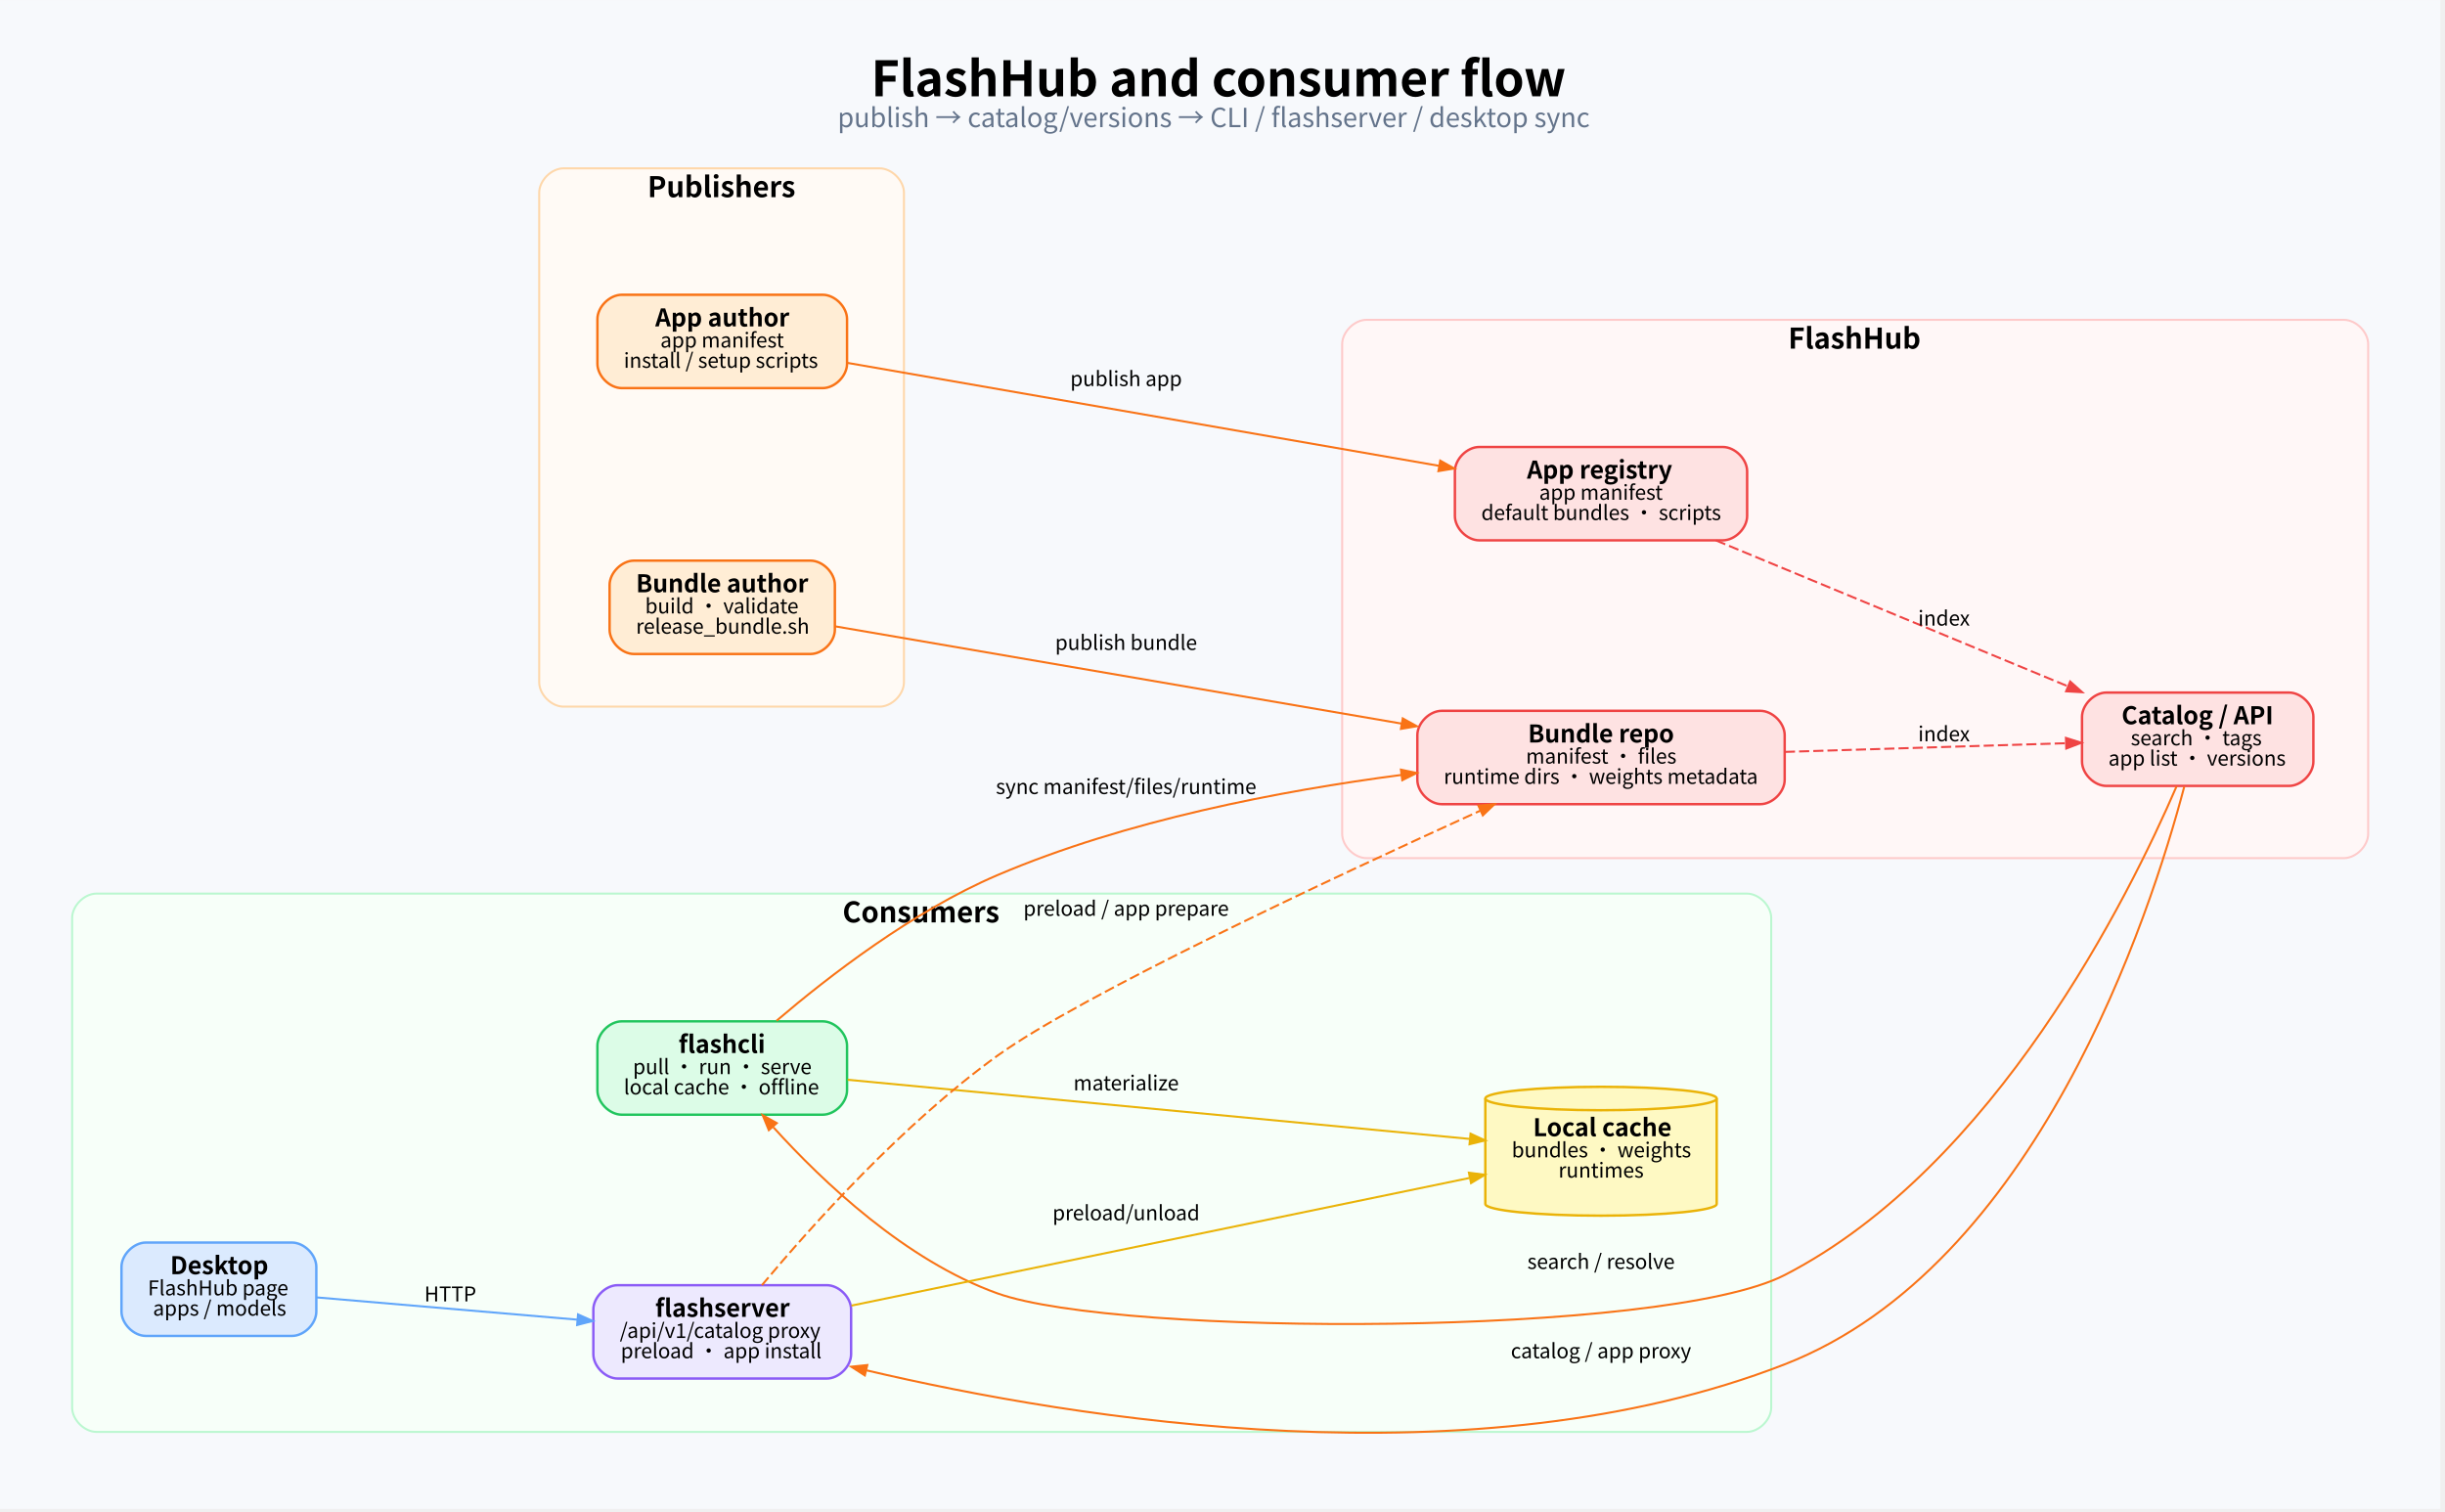
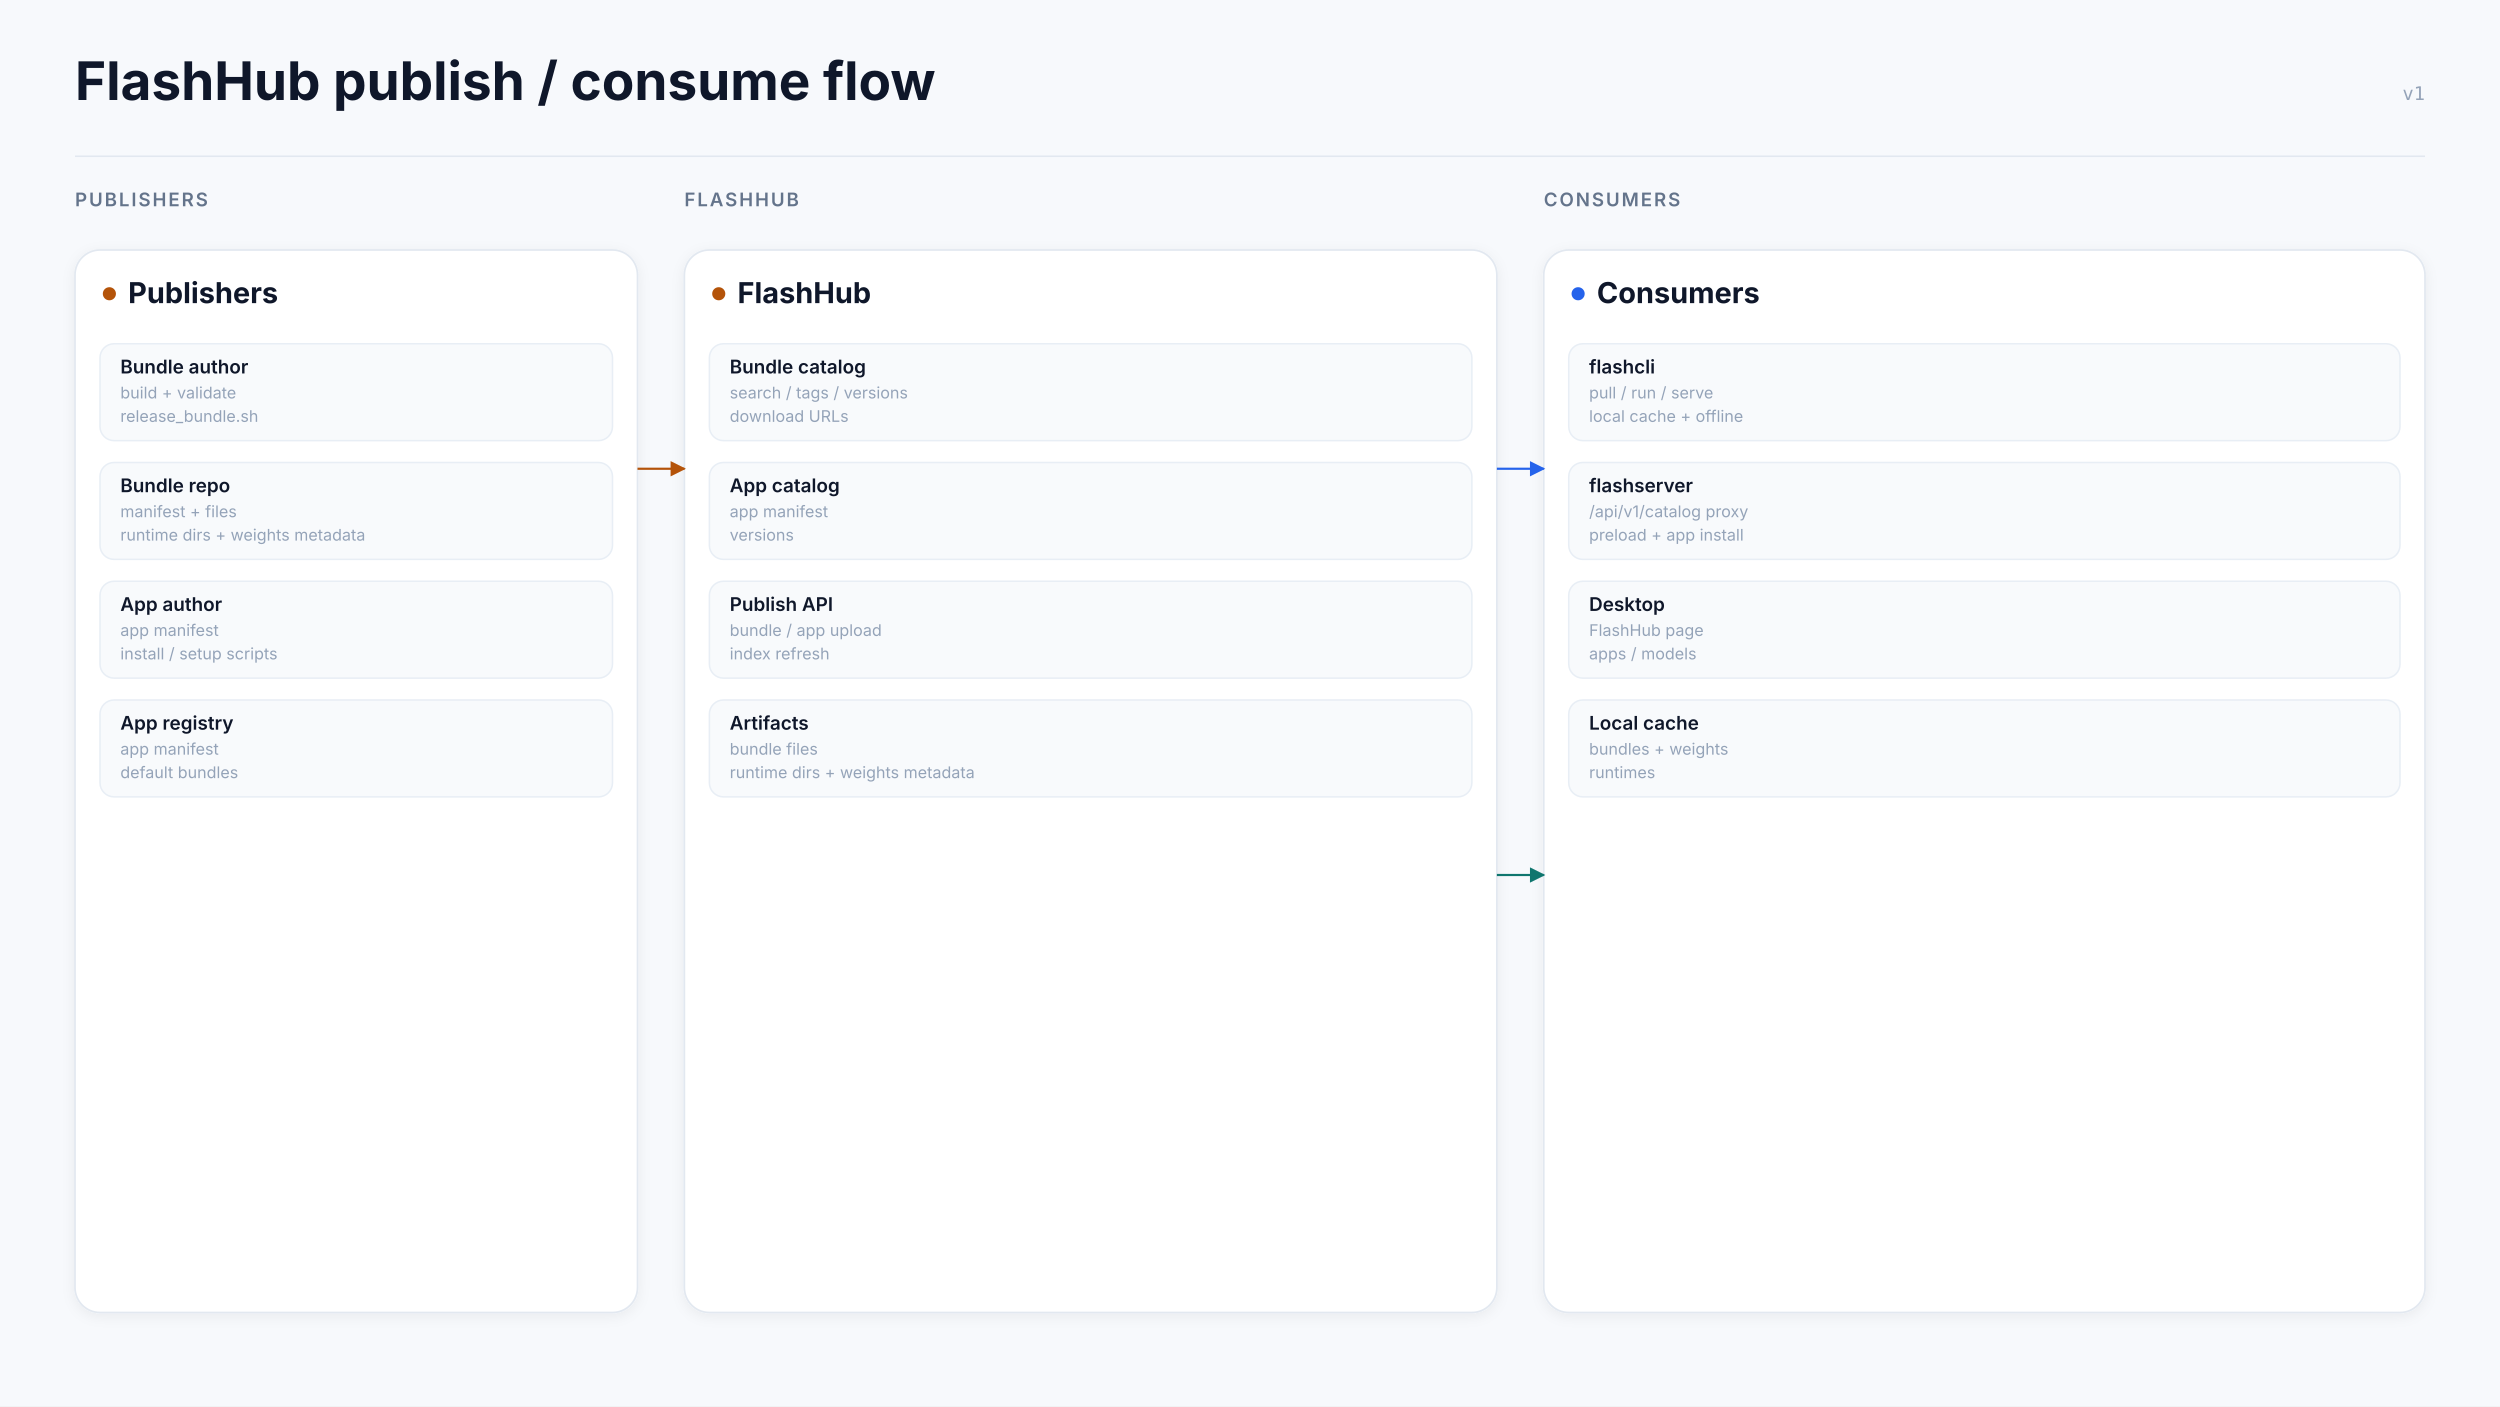
- <svg xmlns="http://www.w3.org/2000/svg" width="1048pt" height="648pt" viewBox="0.00 0.00 1048.10 648.00">
-   <g id="graph0" class="graph" transform="scale(0.87 0.87) rotate(0) translate(25.2 718.2)">
-     <polygon fill="#f7f9fc" stroke="transparent" points="-25.2,25.2 -25.2,-718.2 1177.2,-718.2 1177.2,25.2 -25.2,25.2" />
-     <text text-anchor="start" x="404" y="-670.8" font-family="Noto Sans CJK SC" font-weight="bold" font-size="24.00">FlashHub and consumer flow</text>
-     <text text-anchor="start" x="387.5" y="-655.6" font-family="Noto Sans CJK SC" font-size="13.00" fill="#64748b">publish → catalog/versions → CLI / flashserver / desktop sync</text>
-     <g id="clust1" class="cluster">
-       <path fill="#fffaf5" stroke="#fed7aa" d="M252.48,-370.06C252.48,-370.06 408.2,-370.06 408.2,-370.06 414.2,-370.06 420.2,-376.06 420.2,-382.06 420.2,-382.06 420.2,-623.29 420.2,-623.29 420.2,-629.29 414.2,-635.29 408.2,-635.29 408.2,-635.29 252.48,-635.29 252.48,-635.29 246.48,-635.29 240.48,-629.29 240.48,-623.29 240.48,-623.29 240.48,-382.06 240.48,-382.06 240.48,-376.06 246.48,-370.06 252.48,-370.06" />
-       <text text-anchor="start" x="293.84" y="-621.09" font-family="Noto Sans CJK SC" font-weight="bold" font-size="14.00">Publishers</text>
-     </g>
-     <g id="clust2" class="cluster">
-       <path fill="#fff7f7" stroke="#fecaca" d="M648.12,-295.41C648.12,-295.41 1129.66,-295.41 1129.66,-295.41 1135.66,-295.41 1141.66,-301.41 1141.66,-307.41 1141.66,-307.41 1141.66,-548.65 1141.66,-548.65 1141.66,-554.65 1135.66,-560.65 1129.66,-560.65 1129.66,-560.65 648.12,-560.65 648.12,-560.65 642.12,-560.65 636.12,-554.65 636.12,-548.65 636.12,-548.65 636.12,-307.41 636.12,-307.41 636.12,-301.41 642.12,-295.41 648.12,-295.41" />
-       <text text-anchor="start" x="855.89" y="-546.45" font-family="Noto Sans CJK SC" font-weight="bold" font-size="14.00">FlashHub</text>
-     </g>
-     <g id="clust3" class="cluster">
-       <path fill="#f7fff9" stroke="#bbf7d0" d="M22.34,-12.71C22.34,-12.71 835.52,-12.71 835.52,-12.71 841.52,-12.71 847.52,-18.71 847.52,-24.71 847.52,-24.71 847.52,-265.94 847.52,-265.94 847.52,-271.94 841.52,-277.94 835.52,-277.94 835.52,-277.94 22.34,-277.94 22.34,-277.94 16.34,-277.94 10.34,-271.94 10.34,-265.94 10.34,-265.94 10.34,-24.71 10.34,-24.71 10.34,-18.71 16.34,-12.71 22.34,-12.71" />
-       <text text-anchor="start" x="389.93" y="-263.74" font-family="Noto Sans CJK SC" font-weight="bold" font-size="14.00">Consumers</text>
-     </g>
-     <g id="node1" class="node">
-       <path fill="#ffedd5" stroke="#f97316" stroke-width="1.2" d="M374.16,-442C374.16,-442 287.16,-442 287.16,-442 281.16,-442 275.16,-436 275.16,-430 275.16,-430 275.16,-408 275.16,-408 275.16,-402 281.16,-396 287.16,-396 287.16,-396 374.16,-396 374.16,-396 380.16,-396 386.16,-402 386.16,-408 386.16,-408 386.16,-430 386.16,-430 386.16,-436 380.16,-442 374.16,-442" />
-       <text text-anchor="start" x="288.16" y="-426.4" font-family="Noto Sans CJK SC" font-weight="bold" font-size="12.00">Bundle author</text>
-       <text text-anchor="start" x="292.66" y="-416" font-family="Noto Sans CJK SC" font-size="10.00">build · validate</text>
-       <text text-anchor="start" x="288.16" y="-406" font-family="Noto Sans CJK SC" font-size="10.00">release_bundle.sh</text>
-     </g>
-     <g id="node4" class="node">
-       <path fill="#fee2e2" stroke="#ef4444" stroke-width="1.2" d="M842.16,-368C842.16,-368 685.16,-368 685.16,-368 679.16,-368 673.16,-362 673.16,-356 673.16,-356 673.16,-334 673.16,-334 673.16,-328 679.16,-322 685.16,-322 685.16,-322 842.16,-322 842.16,-322 848.16,-322 854.16,-328 854.16,-334 854.16,-334 854.16,-356 854.16,-356 854.16,-362 848.16,-368 842.16,-368" />
-       <text text-anchor="start" x="727.66" y="-352.4" font-family="Noto Sans CJK SC" font-weight="bold" font-size="12.00">Bundle repo</text>
-       <text text-anchor="start" x="726.66" y="-342" font-family="Noto Sans CJK SC" font-size="10.00">manifest · files</text>
-       <text text-anchor="start" x="686.16" y="-332" font-family="Noto Sans CJK SC" font-size="10.00">runtime dirs · weights metadata</text>
-     </g>
-     <g id="edge1" class="edge">
-       <path fill="none" stroke="#f97316" d="M386.24,-409.63C456.35,-397.59 579.23,-376.49 665.47,-361.69" />
-       <polygon fill="#f97316" stroke="#f97316" points="665.97,-364.26 672.92,-360.41 665.08,-359.09 665.97,-364.26" />
-       <text text-anchor="middle" x="529.66" y="-398" font-family="Noto Sans CJK SC" font-size="10.00">publish bundle</text>
-     </g>
-     <g id="node2" class="node">
-       <path fill="#ffedd5" stroke="#f97316" stroke-width="1.2" d="M380.16,-573C380.16,-573 281.16,-573 281.16,-573 275.16,-573 269.16,-567 269.16,-561 269.16,-561 269.16,-539 269.16,-539 269.16,-533 275.16,-527 281.16,-527 281.16,-527 380.16,-527 380.16,-527 386.16,-527 392.16,-533 392.16,-539 392.16,-539 392.16,-561 392.16,-561 392.16,-567 386.16,-573 380.16,-573" />
-       <text text-anchor="start" x="297.66" y="-557.4" font-family="Noto Sans CJK SC" font-weight="bold" font-size="12.00">App author</text>
-       <text text-anchor="start" x="300.16" y="-547" font-family="Noto Sans CJK SC" font-size="10.00">app manifest</text>
-       <text text-anchor="start" x="282.16" y="-537" font-family="Noto Sans CJK SC" font-size="10.00">install / setup scripts</text>
-     </g>
-     <g id="node5" class="node">
-       <path fill="#fee2e2" stroke="#ef4444" stroke-width="1.2" d="M823.66,-498C823.66,-498 703.66,-498 703.66,-498 697.66,-498 691.66,-492 691.66,-486 691.66,-486 691.66,-464 691.66,-464 691.66,-458 697.66,-452 703.66,-452 703.66,-452 823.66,-452 823.66,-452 829.66,-452 835.66,-458 835.66,-464 835.66,-464 835.66,-486 835.66,-486 835.66,-492 829.66,-498 823.66,-498" />
-       <text text-anchor="start" x="727.16" y="-482.4" font-family="Noto Sans CJK SC" font-weight="bold" font-size="12.00">App registry</text>
-       <text text-anchor="start" x="733.16" y="-472" font-family="Noto Sans CJK SC" font-size="10.00">app manifest</text>
-       <text text-anchor="start" x="704.66" y="-462" font-family="Noto Sans CJK SC" font-size="10.00">default bundles · scripts</text>
-     </g>
-     <g id="edge2" class="edge">
-       <path fill="none" stroke="#f97316" d="M392.49,-539.41C468.85,-526.13 599.96,-503.31 683.91,-488.7" />
-       <polygon fill="#f97316" stroke="#f97316" points="684.44,-491.28 691.37,-487.4 683.54,-486.1 684.44,-491.28" />
-       <text text-anchor="middle" x="529.66" y="-528" font-family="Noto Sans CJK SC" font-size="10.00">publish app</text>
-     </g>
-     <g id="node3" class="node">
-       <path fill="#fee2e2" stroke="#ef4444" stroke-width="1.2" d="M1102.66,-377C1102.66,-377 1012.66,-377 1012.66,-377 1006.66,-377 1000.66,-371 1000.66,-365 1000.66,-365 1000.66,-343 1000.66,-343 1000.66,-337 1006.66,-331 1012.66,-331 1012.66,-331 1102.66,-331 1102.66,-331 1108.66,-331 1114.66,-337 1114.66,-343 1114.66,-343 1114.66,-365 1114.66,-365 1114.66,-371 1108.66,-377 1102.66,-377" />
-       <text text-anchor="start" x="1020.16" y="-361.4" font-family="Noto Sans CJK SC" font-weight="bold" font-size="12.00">Catalog / API</text>
-       <text text-anchor="start" x="1024.66" y="-351" font-family="Noto Sans CJK SC" font-size="10.00">search · tags</text>
-       <text text-anchor="start" x="1013.66" y="-341" font-family="Noto Sans CJK SC" font-size="10.00">app list · versions</text>
-     </g>
-     <g id="node6" class="node">
-       <path fill="#dcfce7" stroke="#22c55e" stroke-width="1.2" d="M380.16,-215C380.16,-215 281.16,-215 281.16,-215 275.16,-215 269.16,-209 269.16,-203 269.16,-203 269.16,-181 269.16,-181 269.16,-175 275.16,-169 281.16,-169 281.16,-169 380.16,-169 380.16,-169 386.16,-169 392.16,-175 392.16,-181 392.16,-181 392.16,-203 392.16,-203 392.16,-209 386.16,-215 380.16,-215" />
-       <text text-anchor="start" x="309.16" y="-199.4" font-family="Noto Sans CJK SC" font-weight="bold" font-size="12.00">flashcli</text>
-       <text text-anchor="start" x="286.66" y="-189" font-family="Noto Sans CJK SC" font-size="10.00">pull · run · serve</text>
-       <text text-anchor="start" x="282.16" y="-179" font-family="Noto Sans CJK SC" font-size="10.00">local cache · offline</text>
-     </g>
-     <g id="edge5" class="edge">
-       <path fill="none" stroke="#f97316" d="M1047.27,-330.85C1024,-276.9 957.9,-143.41 854.16,-90 795.1,-59.59 526.17,-59.43 466.16,-81 421.13,-97.18 380.43,-135.69 355.88,-162.79" />
-       <polygon fill="#f97316" stroke="#f97316" points="353.62,-161.38 350.6,-168.73 357.54,-164.87 353.62,-161.38" />
-       <text text-anchor="middle" x="763.66" y="-93" font-family="Noto Sans CJK SC" font-size="10.00">search / resolve</text>
-     </g>
-     <g id="node7" class="node">
-       <path fill="#ede9fe" stroke="#8b5cf6" stroke-width="1.2" d="M382.16,-85C382.16,-85 279.16,-85 279.16,-85 273.16,-85 267.16,-79 267.16,-73 267.16,-73 267.16,-51 267.16,-51 267.16,-45 273.16,-39 279.16,-39 279.16,-39 382.16,-39 382.16,-39 388.16,-39 394.16,-45 394.16,-51 394.16,-51 394.16,-73 394.16,-73 394.16,-79 388.16,-85 382.16,-85" />
-       <text text-anchor="start" x="297.66" y="-69.4" font-family="Noto Sans CJK SC" font-weight="bold" font-size="12.00">flashserver</text>
-       <text text-anchor="start" x="280.16" y="-59" font-family="Noto Sans CJK SC" font-size="10.00">/api/v1/catalog proxy</text>
-       <text text-anchor="start" x="280.66" y="-49" font-family="Noto Sans CJK SC" font-size="10.00">preload · app install</text>
-     </g>
-     <g id="edge7" class="edge">
-       <path fill="none" stroke="#f97316" d="M1051.05,-330.67C1034.35,-267.44 978.19,-94.3 854.16,-46 701.73,13.36 504.93,-18.8 401.81,-43.03" />
-       <polygon fill="#f97316" stroke="#f97316" points="400.93,-40.54 394.24,-44.83 402.15,-45.65 400.93,-40.54" />
-       <text text-anchor="middle" x="763.66" y="-49" font-family="Noto Sans CJK SC" font-size="10.00">catalog / app proxy</text>
-     </g>
-     <g id="edge3" class="edge">
-       <path fill="none" stroke="#ef4444" stroke-dasharray="5,2" d="M854.25,-347.76C898.98,-349.14 952.05,-350.78 992.63,-352.03" />
-       <polygon fill="#ef4444" stroke="#ef4444" points="992.74,-354.66 1000.32,-352.26 992.9,-349.41 992.74,-354.66" />
-       <text text-anchor="middle" x="932.66" y="-353" font-family="Noto Sans CJK SC" font-size="10.00">index</text>
-     </g>
-     <g id="edge4" class="edge">
-       <path fill="none" stroke="#ef4444" stroke-dasharray="5,2" d="M820.27,-451.96C869.73,-431.46 942.02,-401.5 993.62,-380.12" />
-       <polygon fill="#ef4444" stroke="#ef4444" points="994.83,-382.46 1000.76,-377.16 992.82,-377.61 994.83,-382.46" />
-       <text text-anchor="middle" x="932.66" y="-410" font-family="Noto Sans CJK SC" font-size="10.00">index</text>
-     </g>
-     <g id="edge6" class="edge">
-       <path fill="none" stroke="#f97316" d="M357.44,-215.3C383.13,-237.22 424.62,-269.24 466.16,-287 529.52,-314.09 605.94,-328.65 665.32,-336.41" />
-       <polygon fill="#f97316" stroke="#f97316" points="665.08,-339.02 672.85,-337.37 665.74,-333.82 665.08,-339.02" />
-       <text text-anchor="middle" x="529.66" y="-327" font-family="Noto Sans CJK SC" font-size="10.00">sync manifest/files/runtime</text>
-     </g>
-     <g id="node9" class="node">
-       <path fill="#fef9c3" stroke="#eab308" stroke-width="1.2" d="M820.66,-176.98C820.66,-180.16 795.11,-182.75 763.66,-182.75 732.2,-182.75 706.66,-180.16 706.66,-176.98 706.66,-176.98 706.66,-125.02 706.66,-125.02 706.66,-121.84 732.2,-119.25 763.66,-119.25 795.11,-119.25 820.66,-121.84 820.66,-125.02 820.66,-125.02 820.66,-176.98 820.66,-176.98" />
-       <path fill="none" stroke="#eab308" stroke-width="1.2" d="M820.66,-176.98C820.66,-173.79 795.11,-171.2 763.66,-171.2 732.2,-171.2 706.66,-173.79 706.66,-176.98" />
-       <text text-anchor="start" x="730.16" y="-158.4" font-family="Noto Sans CJK SC" font-weight="bold" font-size="12.00">Local cache</text>
-       <text text-anchor="start" x="719.66" y="-148" font-family="Noto Sans CJK SC" font-size="10.00">bundles · weights</text>
-       <text text-anchor="start" x="742.66" y="-138" font-family="Noto Sans CJK SC" font-size="10.00">runtimes</text>
-     </g>
-     <g id="edge10" class="edge">
-       <path fill="none" stroke="#eab308" d="M392.49,-186.21C473.53,-178.5 616.24,-164.93 698.78,-157.08" />
-       <polygon fill="#eab308" stroke="#eab308" points="699.36,-159.66 706.58,-156.33 698.86,-154.43 699.36,-159.66" />
-       <text text-anchor="middle" x="529.66" y="-181" font-family="Noto Sans CJK SC" font-size="10.00">materialize</text>
-     </g>
-     <g id="edge8" class="edge">
-       <path fill="none" stroke="#f97316" stroke-dasharray="5,2" d="M350.22,-85.01C374.54,-114.08 419.59,-164.36 466.16,-198 506.82,-227.37 629.96,-285.07 704.14,-318.78" />
-       <polygon fill="#f97316" stroke="#f97316" points="703.25,-321.26 711.16,-321.97 705.42,-316.48 703.25,-321.26" />
-       <text text-anchor="middle" x="529.66" y="-267" font-family="Noto Sans CJK SC" font-size="10.00">preload / app prepare</text>
-     </g>
-     <g id="edge11" class="edge">
-       <path fill="none" stroke="#eab308" d="M394.33,-74.94C475.64,-91.73 616.75,-120.87 698.69,-137.79" />
-       <polygon fill="#eab308" stroke="#eab308" points="698.56,-140.44 706.43,-139.39 699.62,-135.3 698.56,-140.44" />
-       <text text-anchor="middle" x="529.66" y="-117" font-family="Noto Sans CJK SC" font-size="10.00">preload/unload</text>
-     </g>
-     <g id="node8" class="node">
-       <path fill="#dbeafe" stroke="#60a5fa" stroke-width="1.2" d="M118.66,-106C118.66,-106 46.66,-106 46.66,-106 40.66,-106 34.66,-100 34.66,-94 34.66,-94 34.66,-72 34.66,-72 34.66,-66 40.66,-60 46.66,-60 46.66,-60 118.66,-60 118.66,-60 124.66,-60 130.66,-66 130.66,-72 130.66,-72 130.66,-94 130.66,-94 130.66,-100 124.66,-106 118.66,-106" />
-       <text text-anchor="start" x="58.66" y="-90.4" font-family="Noto Sans CJK SC" font-weight="bold" font-size="12.00">Desktop</text>
-       <text text-anchor="start" x="47.66" y="-80" font-family="Noto Sans CJK SC" font-size="10.00">FlashHub page</text>
-       <text text-anchor="start" x="50.16" y="-70" font-family="Noto Sans CJK SC" font-size="10.00">apps / models</text>
-     </g>
-     <g id="edge9" class="edge">
-       <path fill="none" stroke="#60a5fa" d="M130.8,-78.98C167.18,-75.87 218.08,-71.52 259.28,-68.01" />
-       <polygon fill="#60a5fa" stroke="#60a5fa" points="259.61,-70.61 266.86,-67.36 259.16,-65.38 259.61,-70.61" />
-       <text text-anchor="middle" x="196.66" y="-77" font-family="Noto Sans CJK SC" font-size="10.00">HTTP</text>
-     </g>
-   </g>
+ <svg xmlns="http://www.w3.org/2000/svg" width="1600" height="900" viewBox="0 0 1600 900">
+   <defs>
+     <filter id="shadow" x="-20%" y="-20%" width="140%" height="140%">
+       <feDropShadow dx="0" dy="2" stdDeviation="4" flood-color="#0F172A" flood-opacity="0.06" />
+     </filter>
+     <marker id="arrow-blue" viewBox="0 0 10 10" refX="9" refY="5" markerWidth="7" markerHeight="7" orient="auto-start-reverse">
+       <path d="M 0 0 L 10 5 L 0 10 z" fill="#2563EB" />
+     </marker>
+     <marker id="arrow-green" viewBox="0 0 10 10" refX="9" refY="5" markerWidth="7" markerHeight="7" orient="auto-start-reverse">
+       <path d="M 0 0 L 10 5 L 0 10 z" fill="#0F766E" />
+     </marker>
+     <marker id="arrow-amber" viewBox="0 0 10 10" refX="9" refY="5" markerWidth="7" markerHeight="7" orient="auto-start-reverse">
+       <path d="M 0 0 L 10 5 L 0 10 z" fill="#B45309" />
+     </marker>
+     <marker id="arrow-red" viewBox="0 0 10 10" refX="9" refY="5" markerWidth="7" markerHeight="7" orient="auto-start-reverse">
+       <path d="M 0 0 L 10 5 L 0 10 z" fill="#DC2626" />
+     </marker>
+   </defs>
+   <rect width="1600" height="900" fill="#F7F9FC" />
+   <path d="M 48 100 L 1552 100" stroke="#E2E8F0" stroke-width="1" />
+   <text x="48" y="64" text-anchor="start" font-family="Inter, Segoe UI, sans-serif" font-size="34" font-weight="700" fill="#0F172A">FlashHub publish / consume flow</text>
+   <text x="1552" y="64" text-anchor="end" font-family="JetBrains Mono, Consolas, monospace" font-size="12" font-weight="400" fill="#94A3B8">v1</text>
+   <text x="48" y="132" text-anchor="start" font-family="Inter, Segoe UI, sans-serif" font-size="12" font-weight="600" fill="#64748B" letter-spacing="1.2">PUBLISHERS</text>
+   <text x="438" y="132" text-anchor="start" font-family="Inter, Segoe UI, sans-serif" font-size="12" font-weight="600" fill="#64748B" letter-spacing="1.2">FLASHHUB</text>
+   <text x="988" y="132" text-anchor="start" font-family="Inter, Segoe UI, sans-serif" font-size="12" font-weight="600" fill="#64748B" letter-spacing="1.2">CONSUMERS</text>
+   <rect x="48" y="160" width="360" height="680" rx="16" fill="#FFFFFF" stroke="#E2E8F0" stroke-width="1.1" filter="url(#shadow)" />
+   <circle cx="70" cy="188" r="4.2" fill="#B45309" />
+   <text x="82" y="194" text-anchor="start" font-family="Inter, Segoe UI, sans-serif" font-size="18.5" font-weight="700" fill="#0F172A">Publishers</text>
+   <rect x="64" y="220" width="328" height="62" rx="9" fill="#F8FAFC" stroke="#E8EEF5" stroke-width="1" />
+   <text x="77" y="239" text-anchor="start" font-family="Inter, Segoe UI, sans-serif" font-size="12.1" font-weight="600" fill="#0F172A">Bundle author</text>
+   <text x="77" y="255" text-anchor="start" font-family="Inter, Segoe UI, sans-serif" font-size="10.3" font-weight="400" fill="#94A3B8">build + validate</text>
+   <text x="77" y="270" text-anchor="start" font-family="Inter, Segoe UI, sans-serif" font-size="10.3" font-weight="400" fill="#94A3B8">release_bundle.sh</text>
+   <rect x="64" y="296" width="328" height="62" rx="9" fill="#F8FAFC" stroke="#E8EEF5" stroke-width="1" />
+   <text x="77" y="315" text-anchor="start" font-family="Inter, Segoe UI, sans-serif" font-size="12.1" font-weight="600" fill="#0F172A">Bundle repo</text>
+   <text x="77" y="331" text-anchor="start" font-family="Inter, Segoe UI, sans-serif" font-size="10.3" font-weight="400" fill="#94A3B8">manifest + files</text>
+   <text x="77" y="346" text-anchor="start" font-family="Inter, Segoe UI, sans-serif" font-size="10.3" font-weight="400" fill="#94A3B8">runtime dirs + weights metadata</text>
+   <rect x="64" y="372" width="328" height="62" rx="9" fill="#F8FAFC" stroke="#E8EEF5" stroke-width="1" />
+   <text x="77" y="391" text-anchor="start" font-family="Inter, Segoe UI, sans-serif" font-size="12.1" font-weight="600" fill="#0F172A">App author</text>
+   <text x="77" y="407" text-anchor="start" font-family="Inter, Segoe UI, sans-serif" font-size="10.3" font-weight="400" fill="#94A3B8">app manifest</text>
+   <text x="77" y="422" text-anchor="start" font-family="Inter, Segoe UI, sans-serif" font-size="10.3" font-weight="400" fill="#94A3B8">install / setup scripts</text>
+   <rect x="64" y="448" width="328" height="62" rx="9" fill="#F8FAFC" stroke="#E8EEF5" stroke-width="1" />
+   <text x="77" y="467" text-anchor="start" font-family="Inter, Segoe UI, sans-serif" font-size="12.1" font-weight="600" fill="#0F172A">App registry</text>
+   <text x="77" y="483" text-anchor="start" font-family="Inter, Segoe UI, sans-serif" font-size="10.3" font-weight="400" fill="#94A3B8">app manifest</text>
+   <text x="77" y="498" text-anchor="start" font-family="Inter, Segoe UI, sans-serif" font-size="10.3" font-weight="400" fill="#94A3B8">default bundles</text>
+   <rect x="438" y="160" width="520" height="680" rx="16" fill="#FFFFFF" stroke="#E2E8F0" stroke-width="1.1" filter="url(#shadow)" />
+   <circle cx="460" cy="188" r="4.2" fill="#B45309" />
+   <text x="472" y="194" text-anchor="start" font-family="Inter, Segoe UI, sans-serif" font-size="18.5" font-weight="700" fill="#0F172A">FlashHub</text>
+   <rect x="454" y="220" width="488" height="62" rx="9" fill="#F8FAFC" stroke="#E8EEF5" stroke-width="1" />
+   <text x="467" y="239" text-anchor="start" font-family="Inter, Segoe UI, sans-serif" font-size="12.1" font-weight="600" fill="#0F172A">Bundle catalog</text>
+   <text x="467" y="255" text-anchor="start" font-family="Inter, Segoe UI, sans-serif" font-size="10.3" font-weight="400" fill="#94A3B8">search / tags / versions</text>
+   <text x="467" y="270" text-anchor="start" font-family="Inter, Segoe UI, sans-serif" font-size="10.3" font-weight="400" fill="#94A3B8">download URLs</text>
+   <rect x="454" y="296" width="488" height="62" rx="9" fill="#F8FAFC" stroke="#E8EEF5" stroke-width="1" />
+   <text x="467" y="315" text-anchor="start" font-family="Inter, Segoe UI, sans-serif" font-size="12.1" font-weight="600" fill="#0F172A">App catalog</text>
+   <text x="467" y="331" text-anchor="start" font-family="Inter, Segoe UI, sans-serif" font-size="10.3" font-weight="400" fill="#94A3B8">app manifest</text>
+   <text x="467" y="346" text-anchor="start" font-family="Inter, Segoe UI, sans-serif" font-size="10.3" font-weight="400" fill="#94A3B8">versions</text>
+   <rect x="454" y="372" width="488" height="62" rx="9" fill="#F8FAFC" stroke="#E8EEF5" stroke-width="1" />
+   <text x="467" y="391" text-anchor="start" font-family="Inter, Segoe UI, sans-serif" font-size="12.1" font-weight="600" fill="#0F172A">Publish API</text>
+   <text x="467" y="407" text-anchor="start" font-family="Inter, Segoe UI, sans-serif" font-size="10.3" font-weight="400" fill="#94A3B8">bundle / app upload</text>
+   <text x="467" y="422" text-anchor="start" font-family="Inter, Segoe UI, sans-serif" font-size="10.3" font-weight="400" fill="#94A3B8">index refresh</text>
+   <rect x="454" y="448" width="488" height="62" rx="9" fill="#F8FAFC" stroke="#E8EEF5" stroke-width="1" />
+   <text x="467" y="467" text-anchor="start" font-family="Inter, Segoe UI, sans-serif" font-size="12.1" font-weight="600" fill="#0F172A">Artifacts</text>
+   <text x="467" y="483" text-anchor="start" font-family="Inter, Segoe UI, sans-serif" font-size="10.3" font-weight="400" fill="#94A3B8">bundle files</text>
+   <text x="467" y="498" text-anchor="start" font-family="Inter, Segoe UI, sans-serif" font-size="10.3" font-weight="400" fill="#94A3B8">runtime dirs + weights metadata</text>
+   <rect x="988" y="160" width="564" height="680" rx="16" fill="#FFFFFF" stroke="#E2E8F0" stroke-width="1.1" filter="url(#shadow)" />
+   <circle cx="1010" cy="188" r="4.2" fill="#2563EB" />
+   <text x="1022" y="194" text-anchor="start" font-family="Inter, Segoe UI, sans-serif" font-size="18.5" font-weight="700" fill="#0F172A">Consumers</text>
+   <rect x="1004" y="220" width="532" height="62" rx="9" fill="#F8FAFC" stroke="#E8EEF5" stroke-width="1" />
+   <text x="1017" y="239" text-anchor="start" font-family="Inter, Segoe UI, sans-serif" font-size="12.1" font-weight="600" fill="#0F172A">flashcli</text>
+   <text x="1017" y="255" text-anchor="start" font-family="Inter, Segoe UI, sans-serif" font-size="10.3" font-weight="400" fill="#94A3B8">pull / run / serve</text>
+   <text x="1017" y="270" text-anchor="start" font-family="Inter, Segoe UI, sans-serif" font-size="10.3" font-weight="400" fill="#94A3B8">local cache + offline</text>
+   <rect x="1004" y="296" width="532" height="62" rx="9" fill="#F8FAFC" stroke="#E8EEF5" stroke-width="1" />
+   <text x="1017" y="315" text-anchor="start" font-family="Inter, Segoe UI, sans-serif" font-size="12.1" font-weight="600" fill="#0F172A">flashserver</text>
+   <text x="1017" y="331" text-anchor="start" font-family="Inter, Segoe UI, sans-serif" font-size="10.3" font-weight="400" fill="#94A3B8">/api/v1/catalog proxy</text>
+   <text x="1017" y="346" text-anchor="start" font-family="Inter, Segoe UI, sans-serif" font-size="10.3" font-weight="400" fill="#94A3B8">preload + app install</text>
+   <rect x="1004" y="372" width="532" height="62" rx="9" fill="#F8FAFC" stroke="#E8EEF5" stroke-width="1" />
+   <text x="1017" y="391" text-anchor="start" font-family="Inter, Segoe UI, sans-serif" font-size="12.1" font-weight="600" fill="#0F172A">Desktop</text>
+   <text x="1017" y="407" text-anchor="start" font-family="Inter, Segoe UI, sans-serif" font-size="10.3" font-weight="400" fill="#94A3B8">FlashHub page</text>
+   <text x="1017" y="422" text-anchor="start" font-family="Inter, Segoe UI, sans-serif" font-size="10.3" font-weight="400" fill="#94A3B8">apps / models</text>
+   <rect x="1004" y="448" width="532" height="62" rx="9" fill="#F8FAFC" stroke="#E8EEF5" stroke-width="1" />
+   <text x="1017" y="467" text-anchor="start" font-family="Inter, Segoe UI, sans-serif" font-size="12.1" font-weight="600" fill="#0F172A">Local cache</text>
+   <text x="1017" y="483" text-anchor="start" font-family="Inter, Segoe UI, sans-serif" font-size="10.3" font-weight="400" fill="#94A3B8">bundles + weights</text>
+   <text x="1017" y="498" text-anchor="start" font-family="Inter, Segoe UI, sans-serif" font-size="10.3" font-weight="400" fill="#94A3B8">runtimes</text>
+   <path d="M 408 300 L 438 300" fill="none" stroke="#B45309" stroke-width="1.4" marker-end="url(#arrow-amber)" />
+   <path d="M 958 300 L 988 300" fill="none" stroke="#2563EB" stroke-width="1.4" marker-end="url(#arrow-blue)" />
+   <path d="M 958 560 L 988 560" fill="none" stroke="#0F766E" stroke-width="1.4" marker-end="url(#arrow-green)" />
</svg>
